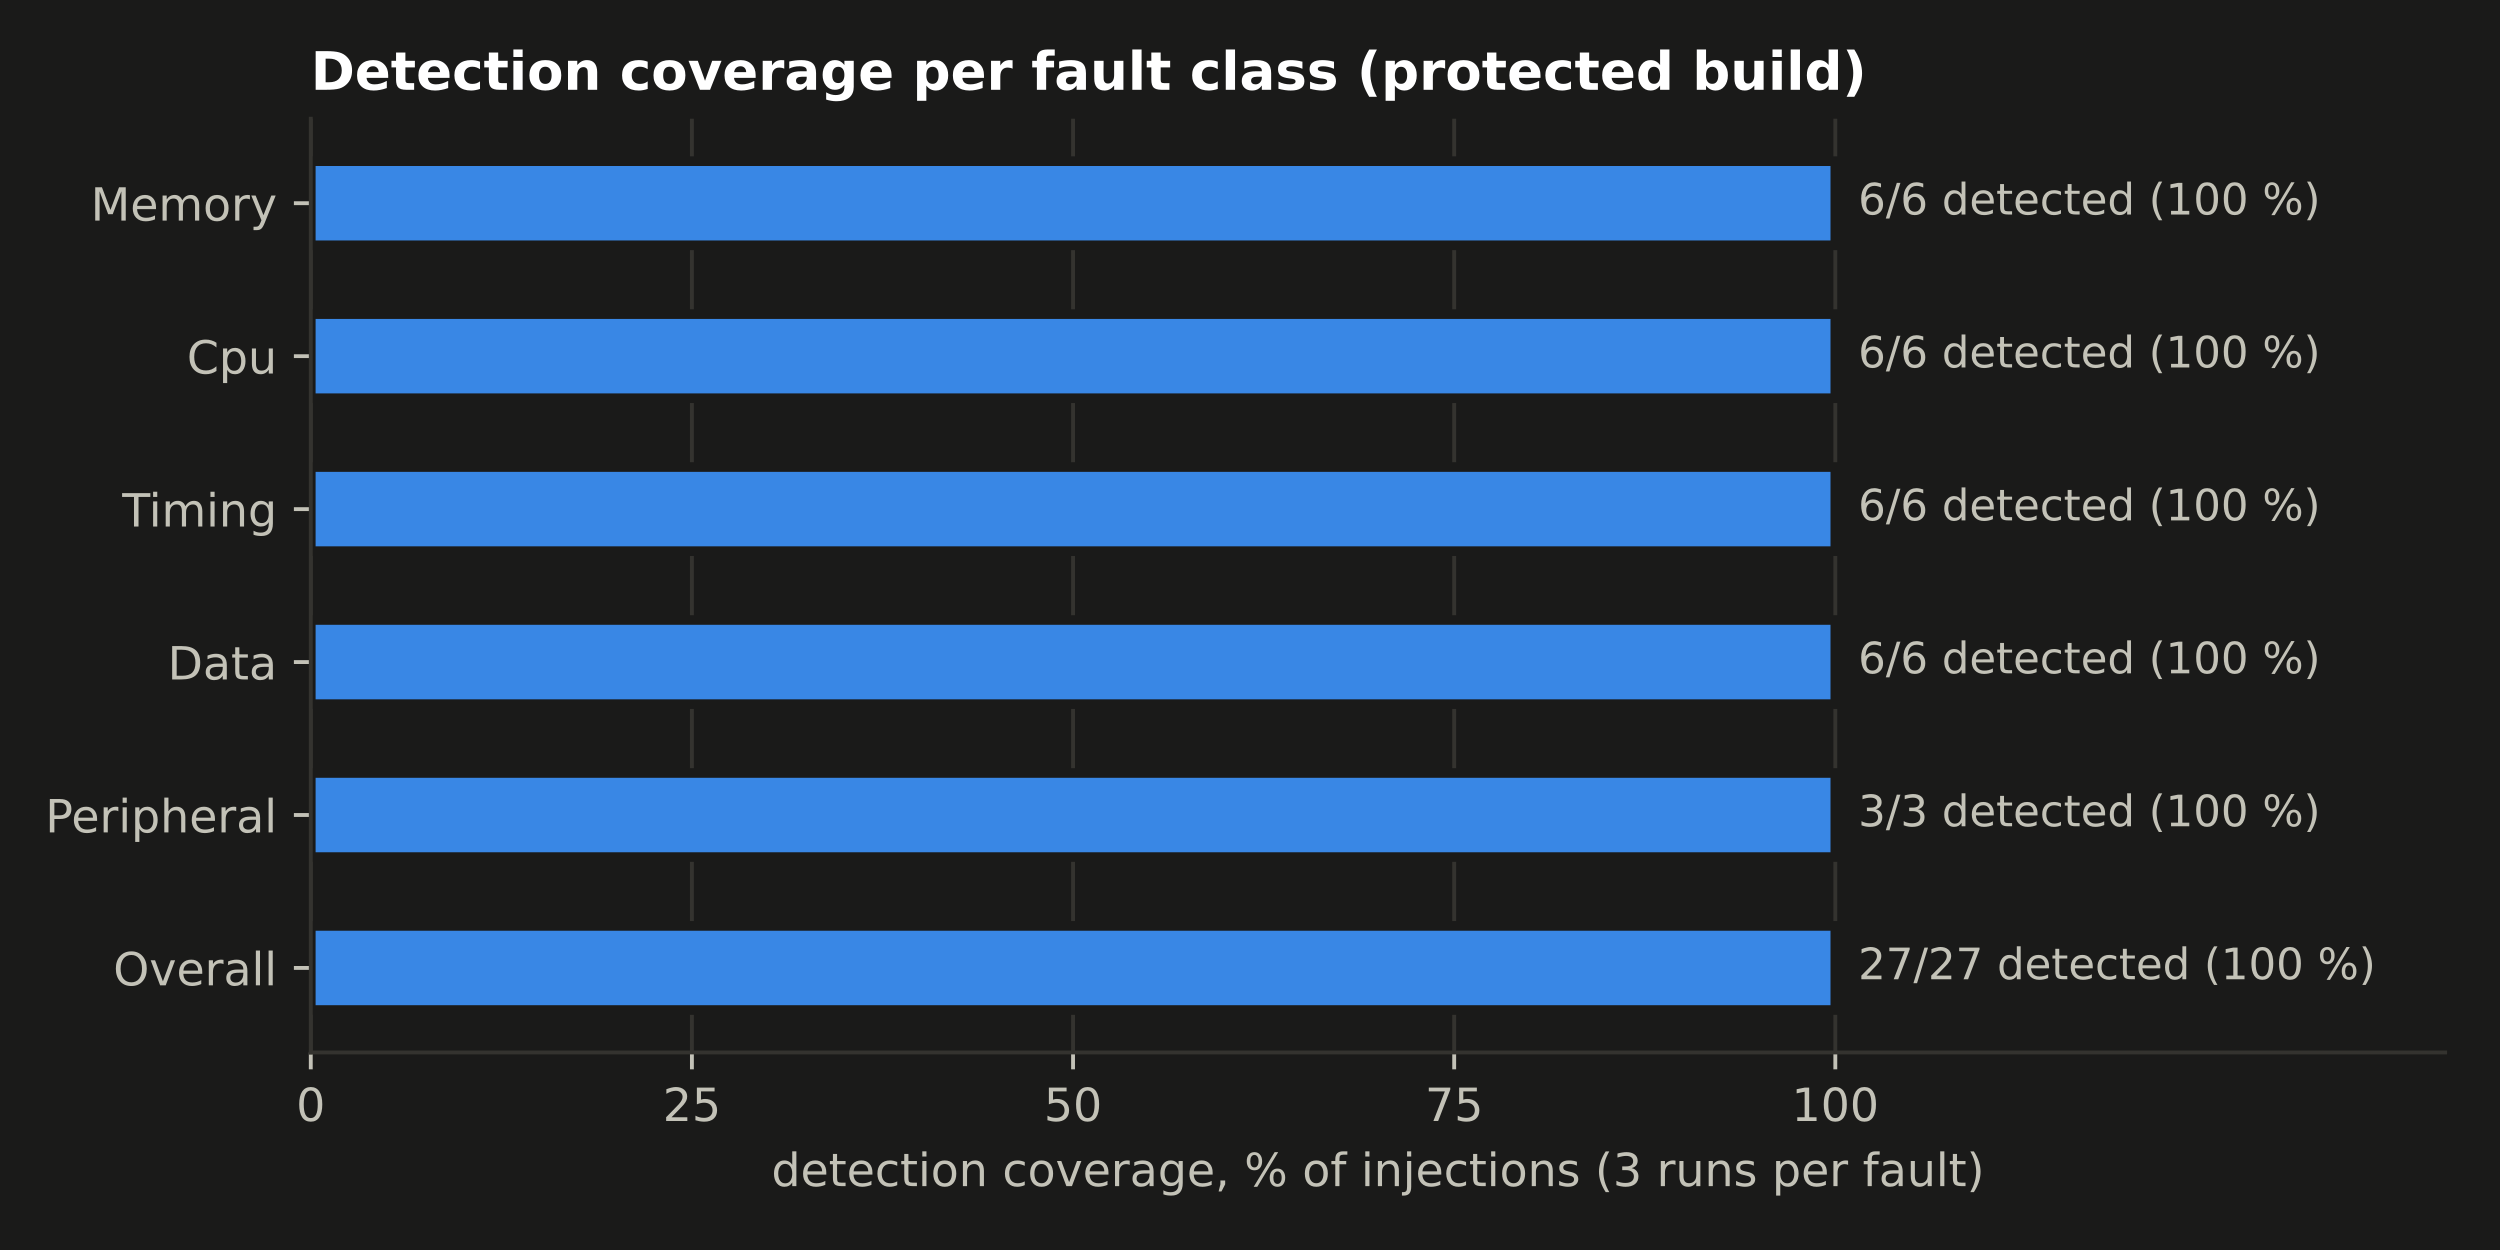
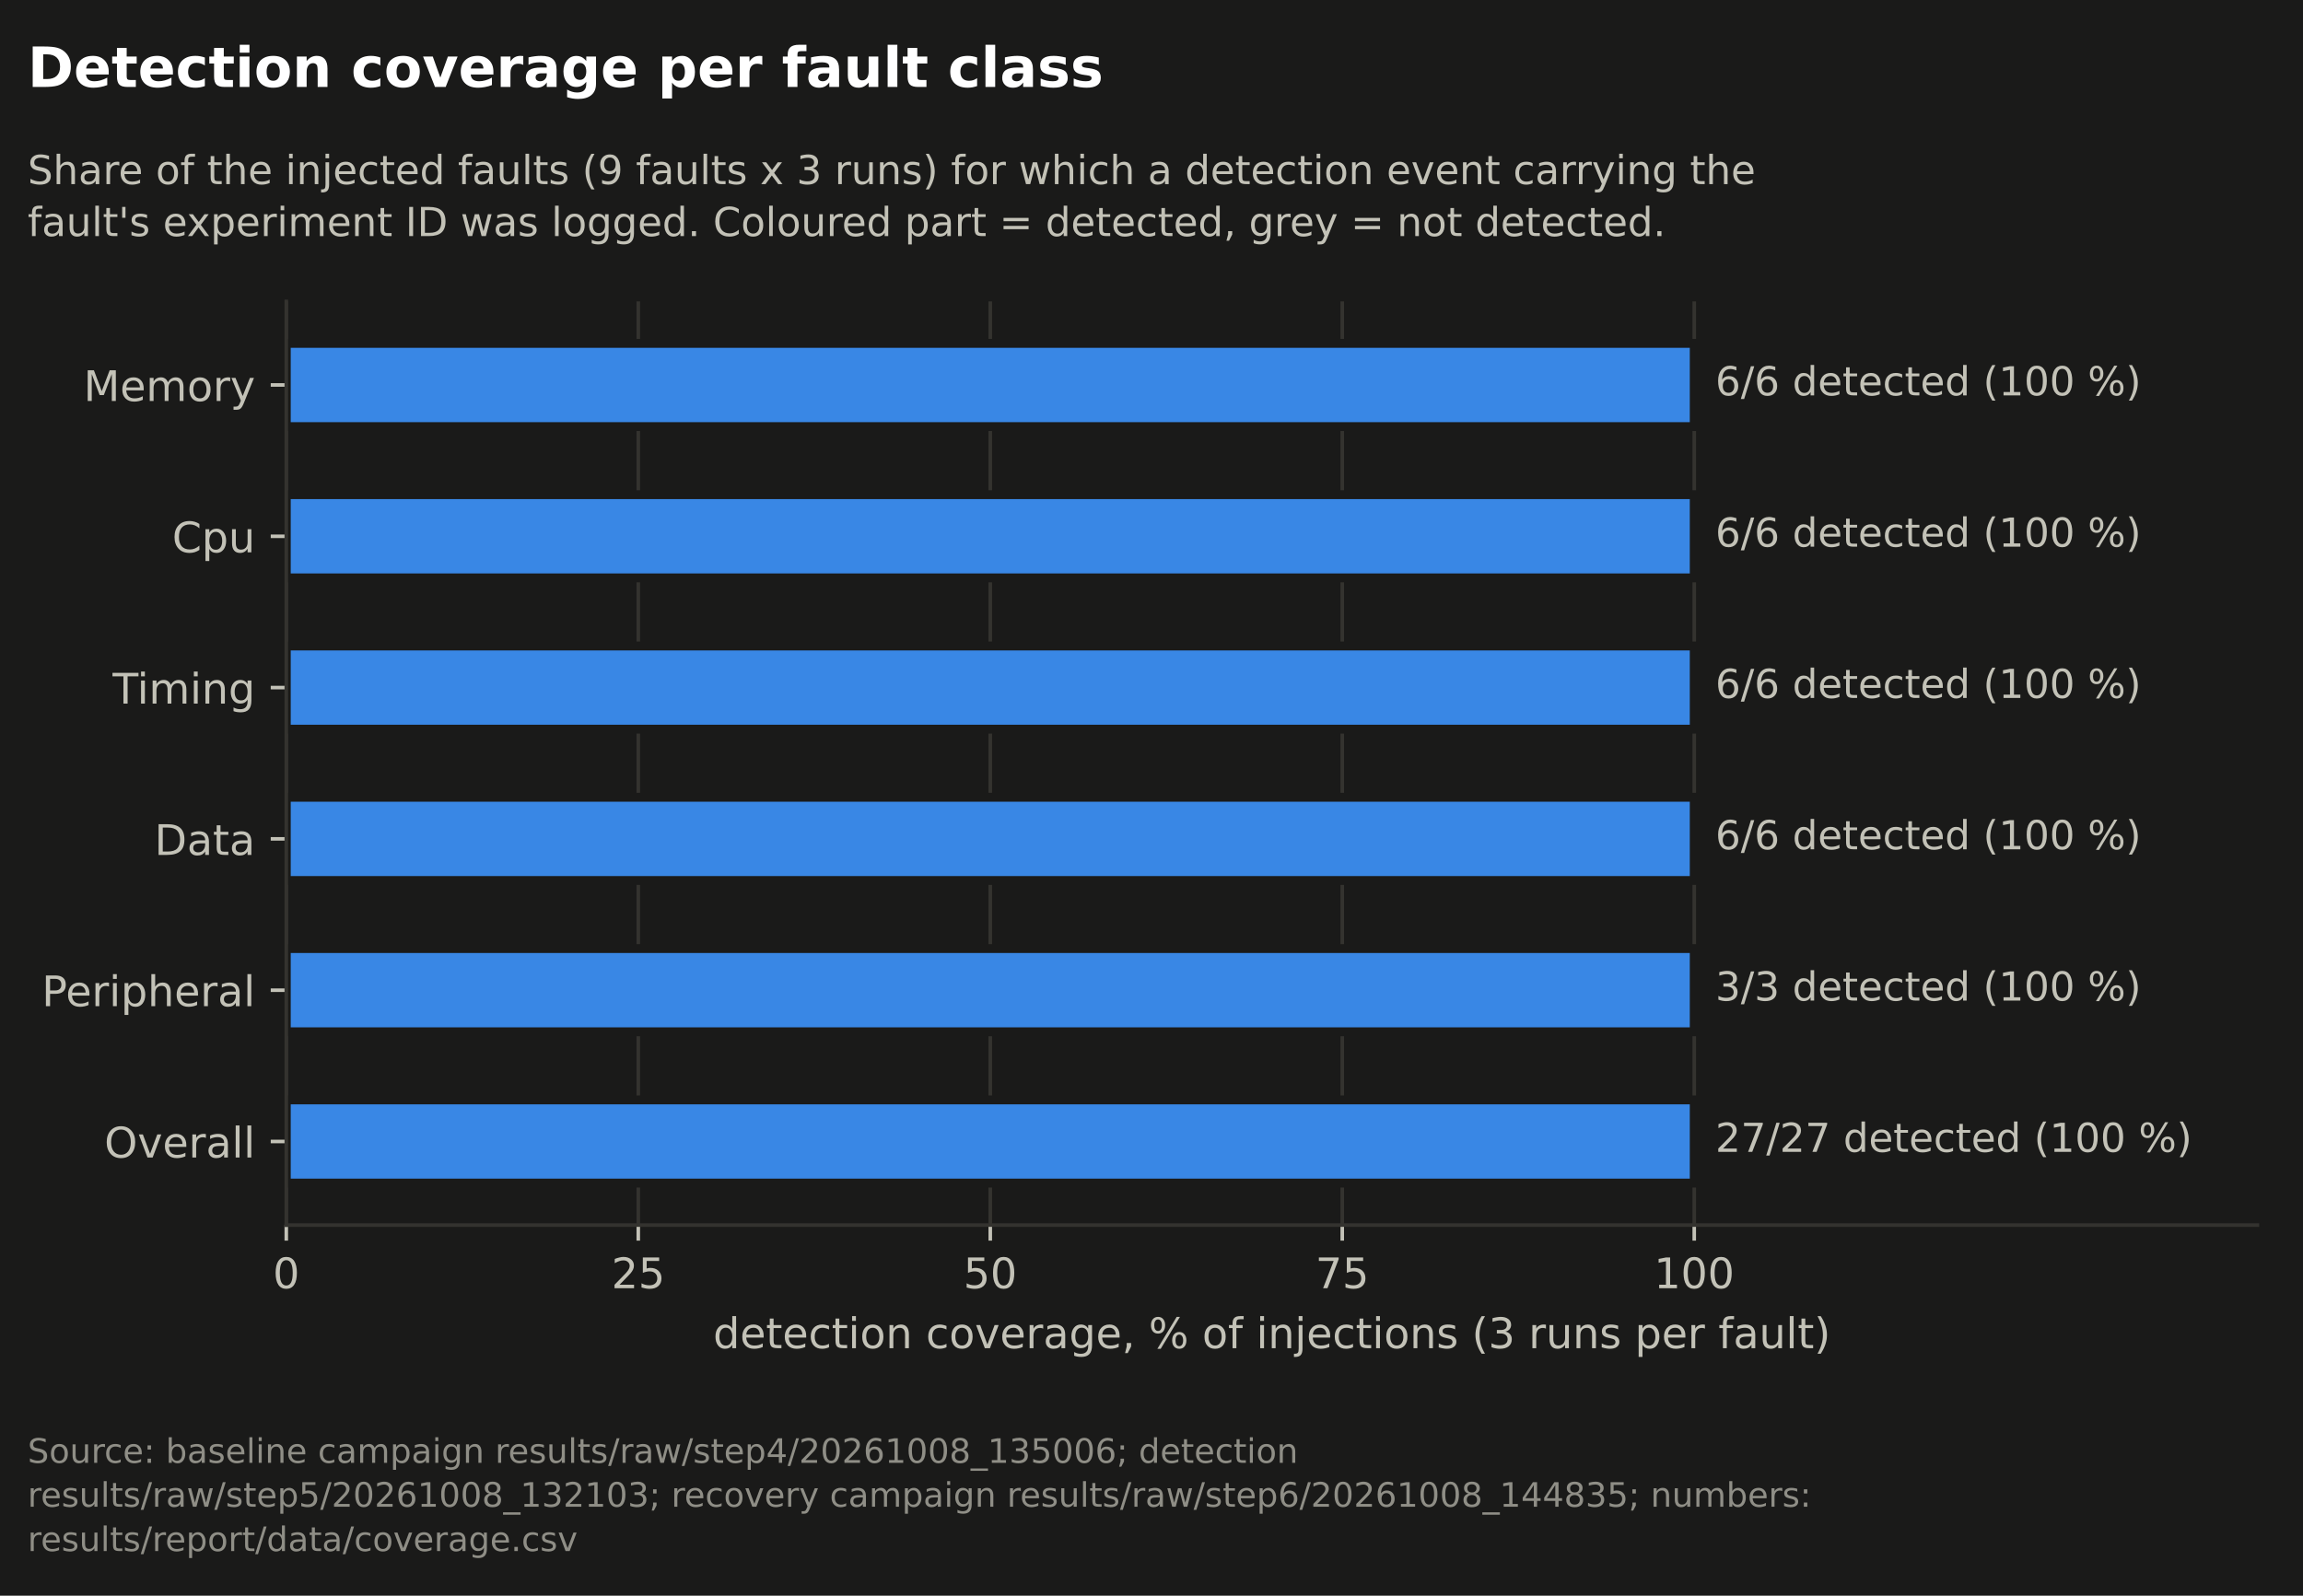
- <svg xmlns="http://www.w3.org/2000/svg" xmlns:xlink="http://www.w3.org/1999/xlink" width="518.4pt" height="259.2pt" viewBox="0 0 518.4 259.2" version="1.1">
+ <svg xmlns="http://www.w3.org/2000/svg" xmlns:xlink="http://www.w3.org/1999/xlink" width="518.4pt" height="359.28pt" viewBox="0 0 518.4 359.28" version="1.1">
  <defs>
    <style type="text/css">*{stroke-linejoin: round; stroke-linecap: butt}</style>
  </defs>
  <g id="figure_1">
    <g id="patch_1">
-       <path d="M 0 259.2  L 518.4 259.2  L 518.4 0  L 0 0  z " style="fill: #1a1a19" />
+       <path d="M 0 359.28  L 518.4 359.28  L 518.4 0  L 0 0  z " style="fill: #1a1a19" />
    </g>
    <g id="axes_1">
      <g id="patch_2">
-         <path d="M 64.442 218.238  L 507.024 218.238  L 507.024 24.617  L 64.442 24.617  z " style="fill: #1a1a19" />
+         <path d="M 64.442 275.838  L 508.14 275.838  L 508.14 67.86  L 64.442 67.86  z " style="fill: #1a1a19" />
      </g>
      <g id="matplotlib.axis_1">
        <g id="xtick_1">
          <g id="line2d_1">
-             <path d="M 64.442 218.238  L 64.442 24.617  " clip-path="url(#p39b8e1b7d4)" style="fill: none; stroke: #34332f; stroke-width: 0.8; stroke-linecap: square" />
+             <path d="M 64.442 275.838  L 64.442 67.86  " clip-path="url(#p9a566b7a7e)" style="fill: none; stroke: #34332f; stroke-width: 0.8; stroke-linecap: square" />
          </g>
          <g id="line2d_2">
            <defs>
              <path id="m26fdb635e5" d="M 0 0  L 0 3.5  " style="stroke: #c3c2b7; stroke-width: 0.8" />
            </defs>
            <g>
-               <use xlink:href="#m26fdb635e5" x="64.442" y="218.238" style="fill: #c3c2b7; stroke: #c3c2b7; stroke-width: 0.8" />
+               <use xlink:href="#m26fdb635e5" x="64.442" y="275.838" style="fill: #c3c2b7; stroke: #c3c2b7; stroke-width: 0.8" />
            </g>
          </g>
          <g id="text_1">
-             <text style="font-size: 9.5px; font-family: 'DejaVu Sans'; text-anchor: middle; fill: #c3c2b7" x="64.442" y="232.456" transform="rotate(-0 64.4425 232.4555)">0</text>
+             <text style="font-size: 9.5px; font-family: 'DejaVu Sans'; text-anchor: middle; fill: #c3c2b7" x="64.442" y="290.056" transform="rotate(-0 64.4425 290.0555)">0</text>
          </g>
        </g>
        <g id="xtick_2">
          <g id="line2d_3">
-             <path d="M 143.475 218.238  L 143.475 24.617  " clip-path="url(#p39b8e1b7d4)" style="fill: none; stroke: #34332f; stroke-width: 0.8; stroke-linecap: square" />
+             <path d="M 143.674 275.838  L 143.674 67.86  " clip-path="url(#p9a566b7a7e)" style="fill: none; stroke: #34332f; stroke-width: 0.8; stroke-linecap: square" />
          </g>
          <g id="line2d_4">
            <g>
-               <use xlink:href="#m26fdb635e5" x="143.475" y="218.238" style="fill: #c3c2b7; stroke: #c3c2b7; stroke-width: 0.8" />
+               <use xlink:href="#m26fdb635e5" x="143.674" y="275.838" style="fill: #c3c2b7; stroke: #c3c2b7; stroke-width: 0.8" />
            </g>
          </g>
          <g id="text_2">
-             <text style="font-size: 9.5px; font-family: 'DejaVu Sans'; text-anchor: middle; fill: #c3c2b7" x="143.475" y="232.456" transform="rotate(-0 143.4749 232.4555)">25</text>
+             <text style="font-size: 9.5px; font-family: 'DejaVu Sans'; text-anchor: middle; fill: #c3c2b7" x="143.674" y="290.056" transform="rotate(-0 143.6742 290.0555)">25</text>
          </g>
        </g>
        <g id="xtick_3">
          <g id="line2d_5">
-             <path d="M 222.507 218.238  L 222.507 24.617  " clip-path="url(#p39b8e1b7d4)" style="fill: none; stroke: #34332f; stroke-width: 0.8; stroke-linecap: square" />
+             <path d="M 222.906 275.838  L 222.906 67.86  " clip-path="url(#p9a566b7a7e)" style="fill: none; stroke: #34332f; stroke-width: 0.8; stroke-linecap: square" />
          </g>
          <g id="line2d_6">
            <g>
-               <use xlink:href="#m26fdb635e5" x="222.507" y="218.238" style="fill: #c3c2b7; stroke: #c3c2b7; stroke-width: 0.8" />
+               <use xlink:href="#m26fdb635e5" x="222.906" y="275.838" style="fill: #c3c2b7; stroke: #c3c2b7; stroke-width: 0.8" />
            </g>
          </g>
          <g id="text_3">
-             <text style="font-size: 9.5px; font-family: 'DejaVu Sans'; text-anchor: middle; fill: #c3c2b7" x="222.507" y="232.456" transform="rotate(-0 222.5073 232.4555)">50</text>
+             <text style="font-size: 9.5px; font-family: 'DejaVu Sans'; text-anchor: middle; fill: #c3c2b7" x="222.906" y="290.056" transform="rotate(-0 222.9059 290.0555)">50</text>
          </g>
        </g>
        <g id="xtick_4">
          <g id="line2d_7">
-             <path d="M 301.54 218.238  L 301.54 24.617  " clip-path="url(#p39b8e1b7d4)" style="fill: none; stroke: #34332f; stroke-width: 0.8; stroke-linecap: square" />
+             <path d="M 302.138 275.838  L 302.138 67.86  " clip-path="url(#p9a566b7a7e)" style="fill: none; stroke: #34332f; stroke-width: 0.8; stroke-linecap: square" />
          </g>
          <g id="line2d_8">
            <g>
-               <use xlink:href="#m26fdb635e5" x="301.54" y="218.238" style="fill: #c3c2b7; stroke: #c3c2b7; stroke-width: 0.8" />
+               <use xlink:href="#m26fdb635e5" x="302.138" y="275.838" style="fill: #c3c2b7; stroke: #c3c2b7; stroke-width: 0.8" />
            </g>
          </g>
          <g id="text_4">
-             <text style="font-size: 9.5px; font-family: 'DejaVu Sans'; text-anchor: middle; fill: #c3c2b7" x="301.54" y="232.456" transform="rotate(-0 301.5397 232.4555)">75</text>
+             <text style="font-size: 9.5px; font-family: 'DejaVu Sans'; text-anchor: middle; fill: #c3c2b7" x="302.138" y="290.056" transform="rotate(-0 302.1376 290.0555)">75</text>
          </g>
        </g>
        <g id="xtick_5">
          <g id="line2d_9">
-             <path d="M 380.572 218.238  L 380.572 24.617  " clip-path="url(#p39b8e1b7d4)" style="fill: none; stroke: #34332f; stroke-width: 0.8; stroke-linecap: square" />
+             <path d="M 381.369 275.838  L 381.369 67.86  " clip-path="url(#p9a566b7a7e)" style="fill: none; stroke: #34332f; stroke-width: 0.8; stroke-linecap: square" />
          </g>
          <g id="line2d_10">
            <g>
-               <use xlink:href="#m26fdb635e5" x="380.572" y="218.238" style="fill: #c3c2b7; stroke: #c3c2b7; stroke-width: 0.8" />
+               <use xlink:href="#m26fdb635e5" x="381.369" y="275.838" style="fill: #c3c2b7; stroke: #c3c2b7; stroke-width: 0.8" />
            </g>
          </g>
          <g id="text_5">
-             <text style="font-size: 9.5px; font-family: 'DejaVu Sans'; text-anchor: middle; fill: #c3c2b7" x="380.572" y="232.456" transform="rotate(-0 380.5721 232.4555)">100</text>
+             <text style="font-size: 9.5px; font-family: 'DejaVu Sans'; text-anchor: middle; fill: #c3c2b7" x="381.369" y="290.056" transform="rotate(-0 381.3693 290.0555)">100</text>
          </g>
        </g>
        <g id="text_6">
-           <text style="font-size: 9.5px; font-family: 'DejaVu Sans'; text-anchor: middle; fill: #c3c2b7" x="285.733" y="245.956" transform="rotate(-0 285.7332 245.9563)">detection coverage, % of injections (3 runs per fault)</text>
+           <text style="font-size: 9.5px; font-family: 'DejaVu Sans'; text-anchor: middle; fill: #c3c2b7" x="286.291" y="303.556" transform="rotate(-0 286.2912 303.5563)">detection coverage, % of injections (3 runs per fault)</text>
        </g>
      </g>
      <g id="matplotlib.axis_2">
        <g id="ytick_1">
          <g id="line2d_11">
            <defs>
              <path id="m8e6a0ff4c0" d="M 0 0  L -3.5 0  " style="stroke: #c3c2b7; stroke-width: 0.8" />
            </defs>
            <g>
-               <use xlink:href="#m8e6a0ff4c0" x="64.442" y="42.14" style="fill: #c3c2b7; stroke: #c3c2b7; stroke-width: 0.8" />
+               <use xlink:href="#m8e6a0ff4c0" x="64.442" y="86.682" style="fill: #c3c2b7; stroke: #c3c2b7; stroke-width: 0.8" />
            </g>
          </g>
          <g id="text_7">
-             <text style="font-size: 9.5px; font-family: 'DejaVu Sans'; text-anchor: end; fill: #c3c2b7" x="57.443" y="45.749" transform="rotate(-0 57.4425 45.74887)">Memory</text>
+             <text style="font-size: 9.5px; font-family: 'DejaVu Sans'; text-anchor: end; fill: #c3c2b7" x="57.443" y="90.291" transform="rotate(-0 57.4425 90.29079)">Memory</text>
          </g>
        </g>
        <g id="ytick_2">
          <g id="line2d_12">
            <g>
-               <use xlink:href="#m8e6a0ff4c0" x="64.442" y="73.855" style="fill: #c3c2b7; stroke: #c3c2b7; stroke-width: 0.8" />
+               <use xlink:href="#m8e6a0ff4c0" x="64.442" y="120.749" style="fill: #c3c2b7; stroke: #c3c2b7; stroke-width: 0.8" />
            </g>
          </g>
          <g id="text_8">
-             <text style="font-size: 9.5px; font-family: 'DejaVu Sans'; text-anchor: end; fill: #c3c2b7" x="57.443" y="77.464" transform="rotate(-0 57.4425 77.46392)">Cpu</text>
+             <text style="font-size: 9.5px; font-family: 'DejaVu Sans'; text-anchor: end; fill: #c3c2b7" x="57.443" y="124.358" transform="rotate(-0 57.4425 124.3576)">Cpu</text>
          </g>
        </g>
        <g id="ytick_3">
          <g id="line2d_13">
            <g>
-               <use xlink:href="#m8e6a0ff4c0" x="64.442" y="105.57" style="fill: #c3c2b7; stroke: #c3c2b7; stroke-width: 0.8" />
+               <use xlink:href="#m8e6a0ff4c0" x="64.442" y="154.815" style="fill: #c3c2b7; stroke: #c3c2b7; stroke-width: 0.8" />
            </g>
          </g>
          <g id="text_9">
-             <text style="font-size: 9.5px; font-family: 'DejaVu Sans'; text-anchor: end; fill: #c3c2b7" x="57.443" y="109.179" transform="rotate(-0 57.4425 109.1793)">Timing</text>
+             <text style="font-size: 9.5px; font-family: 'DejaVu Sans'; text-anchor: end; fill: #c3c2b7" x="57.443" y="158.425" transform="rotate(-0 57.4425 158.4247)">Timing</text>
          </g>
        </g>
        <g id="ytick_4">
          <g id="line2d_14">
            <g>
-               <use xlink:href="#m8e6a0ff4c0" x="64.442" y="137.285" style="fill: #c3c2b7; stroke: #c3c2b7; stroke-width: 0.8" />
+               <use xlink:href="#m8e6a0ff4c0" x="64.442" y="188.882" style="fill: #c3c2b7; stroke: #c3c2b7; stroke-width: 0.8" />
            </g>
          </g>
          <g id="text_10">
-             <text style="font-size: 9.5px; font-family: 'DejaVu Sans'; text-anchor: end; fill: #c3c2b7" x="57.443" y="140.894" transform="rotate(-0 57.4425 140.894)">Data</text>
+             <text style="font-size: 9.5px; font-family: 'DejaVu Sans'; text-anchor: end; fill: #c3c2b7" x="57.443" y="192.491" transform="rotate(-0 57.4425 192.4912)">Data</text>
          </g>
        </g>
        <g id="ytick_5">
          <g id="line2d_15">
            <g>
-               <use xlink:href="#m8e6a0ff4c0" x="64.442" y="169" style="fill: #c3c2b7; stroke: #c3c2b7; stroke-width: 0.8" />
+               <use xlink:href="#m8e6a0ff4c0" x="64.442" y="222.949" style="fill: #c3c2b7; stroke: #c3c2b7; stroke-width: 0.8" />
            </g>
          </g>
          <g id="text_11">
-             <text style="font-size: 9.5px; font-family: 'DejaVu Sans'; text-anchor: end; fill: #c3c2b7" x="57.443" y="172.609" transform="rotate(-0 57.4425 172.6094)">Peripheral</text>
+             <text style="font-size: 9.5px; font-family: 'DejaVu Sans'; text-anchor: end; fill: #c3c2b7" x="57.443" y="226.558" transform="rotate(-0 57.4425 226.5583)">Peripheral</text>
          </g>
        </g>
        <g id="ytick_6">
          <g id="line2d_16">
            <g>
-               <use xlink:href="#m8e6a0ff4c0" x="64.442" y="200.715" style="fill: #c3c2b7; stroke: #c3c2b7; stroke-width: 0.8" />
+               <use xlink:href="#m8e6a0ff4c0" x="64.442" y="257.016" style="fill: #c3c2b7; stroke: #c3c2b7; stroke-width: 0.8" />
            </g>
          </g>
          <g id="text_12">
-             <text style="font-size: 9.5px; font-family: 'DejaVu Sans'; text-anchor: end; fill: #c3c2b7" x="57.443" y="204.324" transform="rotate(-0 57.4425 204.3245)">Overall</text>
+             <text style="font-size: 9.5px; font-family: 'DejaVu Sans'; text-anchor: end; fill: #c3c2b7" x="57.443" y="260.625" transform="rotate(-0 57.4425 260.6251)">Overall</text>
          </g>
        </g>
      </g>
      <g id="patch_3">
-         <path d="M 64.442 50.862  L 380.572 50.862  L 380.572 33.418  L 64.442 33.418  z " clip-path="url(#p39b8e1b7d4)" style="fill: #34332f" />
+         <path d="M 64.442 96.05  L 381.369 96.05  L 381.369 77.314  L 64.442 77.314  z " clip-path="url(#p9a566b7a7e)" style="fill: #34332f" />
      </g>
      <g id="patch_4">
-         <path d="M 64.442 50.862  L 380.572 50.862  L 380.572 33.418  L 64.442 33.418  z " clip-path="url(#p39b8e1b7d4)" style="fill: #3987e5; stroke: #1a1a19; stroke-width: 2; stroke-linejoin: miter" />
+         <path d="M 64.442 96.05  L 381.369 96.05  L 381.369 77.314  L 64.442 77.314  z " clip-path="url(#p9a566b7a7e)" style="fill: #3987e5; stroke: #1a1a19; stroke-width: 2; stroke-linejoin: miter" />
      </g>
      <g id="patch_5">
-         <path d="M 64.442 82.577  L 380.572 82.577  L 380.572 65.133  L 64.442 65.133  z " clip-path="url(#p39b8e1b7d4)" style="fill: #34332f" />
+         <path d="M 64.442 130.117  L 381.369 130.117  L 381.369 111.38  L 64.442 111.38  z " clip-path="url(#p9a566b7a7e)" style="fill: #34332f" />
      </g>
      <g id="patch_6">
-         <path d="M 64.442 82.577  L 380.572 82.577  L 380.572 65.133  L 64.442 65.133  z " clip-path="url(#p39b8e1b7d4)" style="fill: #3987e5; stroke: #1a1a19; stroke-width: 2; stroke-linejoin: miter" />
+         <path d="M 64.442 130.117  L 381.369 130.117  L 381.369 111.38  L 64.442 111.38  z " clip-path="url(#p9a566b7a7e)" style="fill: #3987e5; stroke: #1a1a19; stroke-width: 2; stroke-linejoin: miter" />
      </g>
      <g id="patch_7">
-         <path d="M 64.442 114.292  L 380.572 114.292  L 380.572 96.848  L 64.442 96.848  z " clip-path="url(#p39b8e1b7d4)" style="fill: #34332f" />
+         <path d="M 64.442 164.184  L 381.369 164.184  L 381.369 145.447  L 64.442 145.447  z " clip-path="url(#p9a566b7a7e)" style="fill: #34332f" />
      </g>
      <g id="patch_8">
-         <path d="M 64.442 114.292  L 380.572 114.292  L 380.572 96.848  L 64.442 96.848  z " clip-path="url(#p39b8e1b7d4)" style="fill: #3987e5; stroke: #1a1a19; stroke-width: 2; stroke-linejoin: miter" />
+         <path d="M 64.442 164.184  L 381.369 164.184  L 381.369 145.447  L 64.442 145.447  z " clip-path="url(#p9a566b7a7e)" style="fill: #3987e5; stroke: #1a1a19; stroke-width: 2; stroke-linejoin: miter" />
      </g>
      <g id="patch_9">
-         <path d="M 64.442 146.007  L 380.572 146.007  L 380.572 128.563  L 64.442 128.563  z " clip-path="url(#p39b8e1b7d4)" style="fill: #34332f" />
+         <path d="M 64.442 198.251  L 381.369 198.251  L 381.369 179.514  L 64.442 179.514  z " clip-path="url(#p9a566b7a7e)" style="fill: #34332f" />
      </g>
      <g id="patch_10">
-         <path d="M 64.442 146.007  L 380.572 146.007  L 380.572 128.563  L 64.442 128.563  z " clip-path="url(#p39b8e1b7d4)" style="fill: #3987e5; stroke: #1a1a19; stroke-width: 2; stroke-linejoin: miter" />
+         <path d="M 64.442 198.251  L 381.369 198.251  L 381.369 179.514  L 64.442 179.514  z " clip-path="url(#p9a566b7a7e)" style="fill: #3987e5; stroke: #1a1a19; stroke-width: 2; stroke-linejoin: miter" />
      </g>
      <g id="patch_11">
-         <path d="M 64.442 177.722  L 380.572 177.722  L 380.572 160.279  L 64.442 160.279  z " clip-path="url(#p39b8e1b7d4)" style="fill: #34332f" />
+         <path d="M 64.442 232.317  L 381.369 232.317  L 381.369 213.581  L 64.442 213.581  z " clip-path="url(#p9a566b7a7e)" style="fill: #34332f" />
      </g>
      <g id="patch_12">
-         <path d="M 64.442 177.722  L 380.572 177.722  L 380.572 160.279  L 64.442 160.279  z " clip-path="url(#p39b8e1b7d4)" style="fill: #3987e5; stroke: #1a1a19; stroke-width: 2; stroke-linejoin: miter" />
+         <path d="M 64.442 232.317  L 381.369 232.317  L 381.369 213.581  L 64.442 213.581  z " clip-path="url(#p9a566b7a7e)" style="fill: #3987e5; stroke: #1a1a19; stroke-width: 2; stroke-linejoin: miter" />
      </g>
      <g id="patch_13">
-         <path d="M 64.442 209.437  L 380.572 209.437  L 380.572 191.994  L 64.442 191.994  z " clip-path="url(#p39b8e1b7d4)" style="fill: #34332f" />
+         <path d="M 64.442 266.384  L 381.369 266.384  L 381.369 247.648  L 64.442 247.648  z " clip-path="url(#p9a566b7a7e)" style="fill: #34332f" />
      </g>
      <g id="patch_14">
-         <path d="M 64.442 209.437  L 380.572 209.437  L 380.572 191.994  L 64.442 191.994  z " clip-path="url(#p39b8e1b7d4)" style="fill: #3987e5; stroke: #1a1a19; stroke-width: 2; stroke-linejoin: miter" />
+         <path d="M 64.442 266.384  L 381.369 266.384  L 381.369 247.648  L 64.442 247.648  z " clip-path="url(#p9a566b7a7e)" style="fill: #3987e5; stroke: #1a1a19; stroke-width: 2; stroke-linejoin: miter" />
      </g>
      <g id="patch_15">
-         <path d="M 64.442 218.238  L 64.442 24.617  " style="fill: none; stroke: #34332f; stroke-width: 0.8; stroke-linejoin: miter; stroke-linecap: square" />
+         <path d="M 64.442 275.838  L 64.442 67.86  " style="fill: none; stroke: #34332f; stroke-width: 0.8; stroke-linejoin: miter; stroke-linecap: square" />
      </g>
      <g id="patch_16">
-         <path d="M 64.442 218.238  L 507.024 218.238  " style="fill: none; stroke: #34332f; stroke-width: 0.8; stroke-linejoin: miter; stroke-linecap: square" />
+         <path d="M 64.442 275.838  L 508.14 275.838  " style="fill: none; stroke: #34332f; stroke-width: 0.8; stroke-linejoin: miter; stroke-linecap: square" />
      </g>
      <g id="text_13">
-         <text style="font-size: 9px; font-family: 'DejaVu Sans'; text-anchor: start; fill: #c3c2b7" x="385.314" y="44.478" transform="rotate(-0 385.3141 44.47823)">6/6 detected  (100 %)</text>
+         <text style="font-size: 9px; font-family: 'DejaVu Sans'; text-anchor: start; fill: #c3c2b7" x="386.123" y="89.02" transform="rotate(-0 386.1232 89.02015)">6/6 detected  (100 %)</text>
      </g>
      <g id="text_14">
-         <text style="font-size: 9px; font-family: 'DejaVu Sans'; text-anchor: start; fill: #c3c2b7" x="385.314" y="76.193" transform="rotate(-0 385.3141 76.19327)">6/6 detected  (100 %)</text>
+         <text style="font-size: 9px; font-family: 'DejaVu Sans'; text-anchor: start; fill: #c3c2b7" x="386.123" y="123.087" transform="rotate(-0 386.1232 123.0869)">6/6 detected  (100 %)</text>
      </g>
      <g id="text_15">
-         <text style="font-size: 9px; font-family: 'DejaVu Sans'; text-anchor: start; fill: #c3c2b7" x="385.314" y="107.908" transform="rotate(-0 385.3141 107.9083)">6/6 detected  (100 %)</text>
+         <text style="font-size: 9px; font-family: 'DejaVu Sans'; text-anchor: start; fill: #c3c2b7" x="386.123" y="157.154" transform="rotate(-0 386.1232 157.1537)">6/6 detected  (100 %)</text>
      </g>
      <g id="text_16">
-         <text style="font-size: 9px; font-family: 'DejaVu Sans'; text-anchor: start; fill: #c3c2b7" x="385.314" y="139.623" transform="rotate(-0 385.3141 139.6234)">6/6 detected  (100 %)</text>
+         <text style="font-size: 9px; font-family: 'DejaVu Sans'; text-anchor: start; fill: #c3c2b7" x="386.123" y="191.221" transform="rotate(-0 386.1232 191.2205)">6/6 detected  (100 %)</text>
      </g>
      <g id="text_17">
-         <text style="font-size: 9px; font-family: 'DejaVu Sans'; text-anchor: start; fill: #c3c2b7" x="385.314" y="171.338" transform="rotate(-0 385.3141 171.3384)">3/3 detected  (100 %)</text>
+         <text style="font-size: 9px; font-family: 'DejaVu Sans'; text-anchor: start; fill: #c3c2b7" x="386.123" y="225.287" transform="rotate(-0 386.1232 225.2873)">3/3 detected  (100 %)</text>
      </g>
      <g id="text_18">
-         <text style="font-size: 9px; font-family: 'DejaVu Sans'; text-anchor: start; fill: #c3c2b7" x="385.314" y="203.053" transform="rotate(-0 385.3141 203.0535)">27/27 detected  (100 %)</text>
-       </g>
-       <g id="text_19">
-         <text style="font-weight: 600; font-size: 11px; font-family: 'DejaVu Sans'; text-anchor: start; fill: #ffffff" x="64.442" y="18.617" transform="rotate(-0 64.4425 18.61742)">Detection coverage per fault class (protected build)</text>
-       </g>
+         <text style="font-size: 9px; font-family: 'DejaVu Sans'; text-anchor: start; fill: #c3c2b7" x="386.123" y="259.354" transform="rotate(-0 386.1232 259.3541)">27/27 detected  (100 %)</text>
+       </g>
+     </g>
+     <g id="text_19">
+       <text style="font-weight: 700; font-size: 12.5px; font-family: 'DejaVu Sans'; text-anchor: start; fill: #ffffff" x="6.221" y="19.578" transform="rotate(-0 6.2208 19.57805)">Detection coverage per fault class</text>
+     </g>
+     <g id="text_20">
+       <text style="font-size: 9px; font-family: 'DejaVu Sans'; fill: #c3c2b7" transform="translate(6.2208 41.45344)">Share of the injected faults (9 faults x 3 runs) for which a detection event carrying the</text>
+       <text style="font-size: 9px; font-family: 'DejaVu Sans'; fill: #c3c2b7" transform="translate(6.2208 53.15344)">fault's experiment ID was logged. Coloured part = detected, grey = not detected.</text>
+     </g>
+     <g id="text_21">
+       <text style="font-size: 7.6px; font-family: 'DejaVu Sans'; fill: #8f8e86" transform="translate(6.2208 329.3714)">Source: baseline campaign results/raw/step4/20261008_135006; detection</text>
+       <text style="font-size: 7.6px; font-family: 'DejaVu Sans'; fill: #8f8e86" transform="translate(6.2208 339.2514)">results/raw/step5/20261008_132103; recovery campaign results/raw/step6/20261008_144835; numbers:</text>
+       <text style="font-size: 7.6px; font-family: 'DejaVu Sans'; fill: #8f8e86" transform="translate(6.2208 349.2371)">results/report/data/coverage.csv</text>
    </g>
  </g>
  <defs>
-     <clipPath id="p39b8e1b7d4">
-       <rect x="64.442" y="24.617" width="442.582" height="193.62" />
+     <clipPath id="p9a566b7a7e">
+       <rect x="64.442" y="67.86" width="443.697" height="207.978" />
    </clipPath>
  </defs>
</svg>
